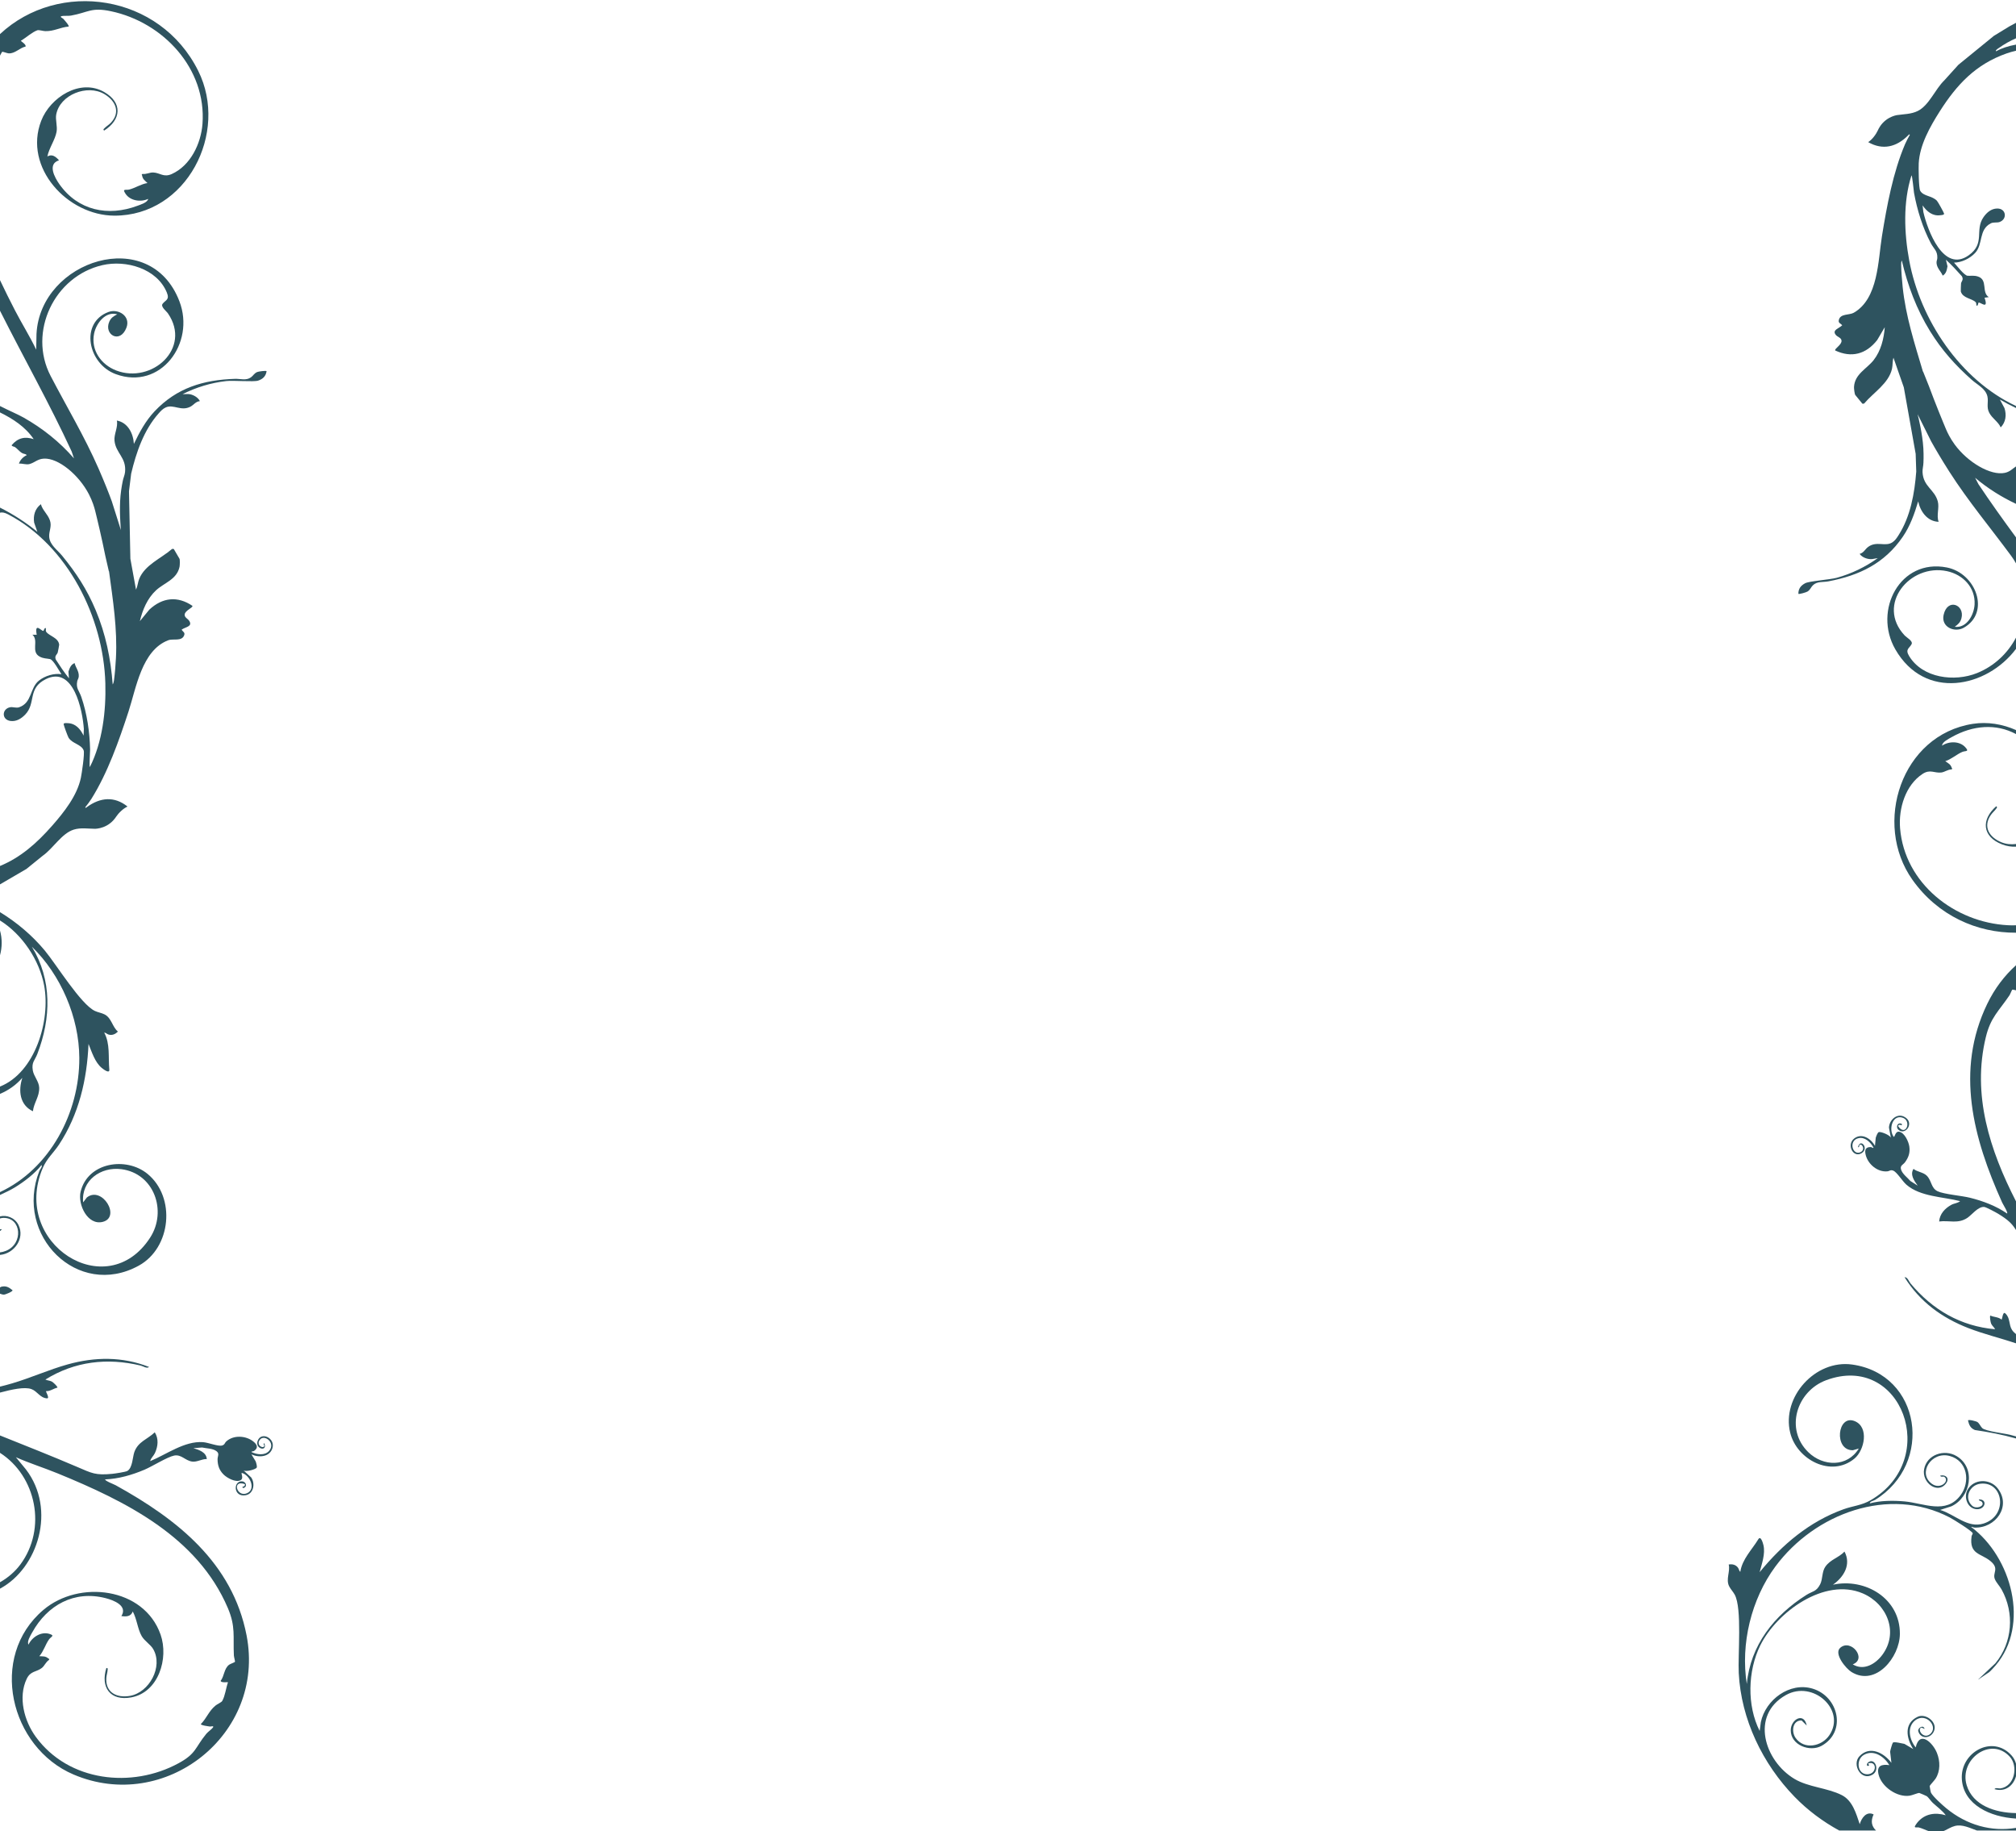
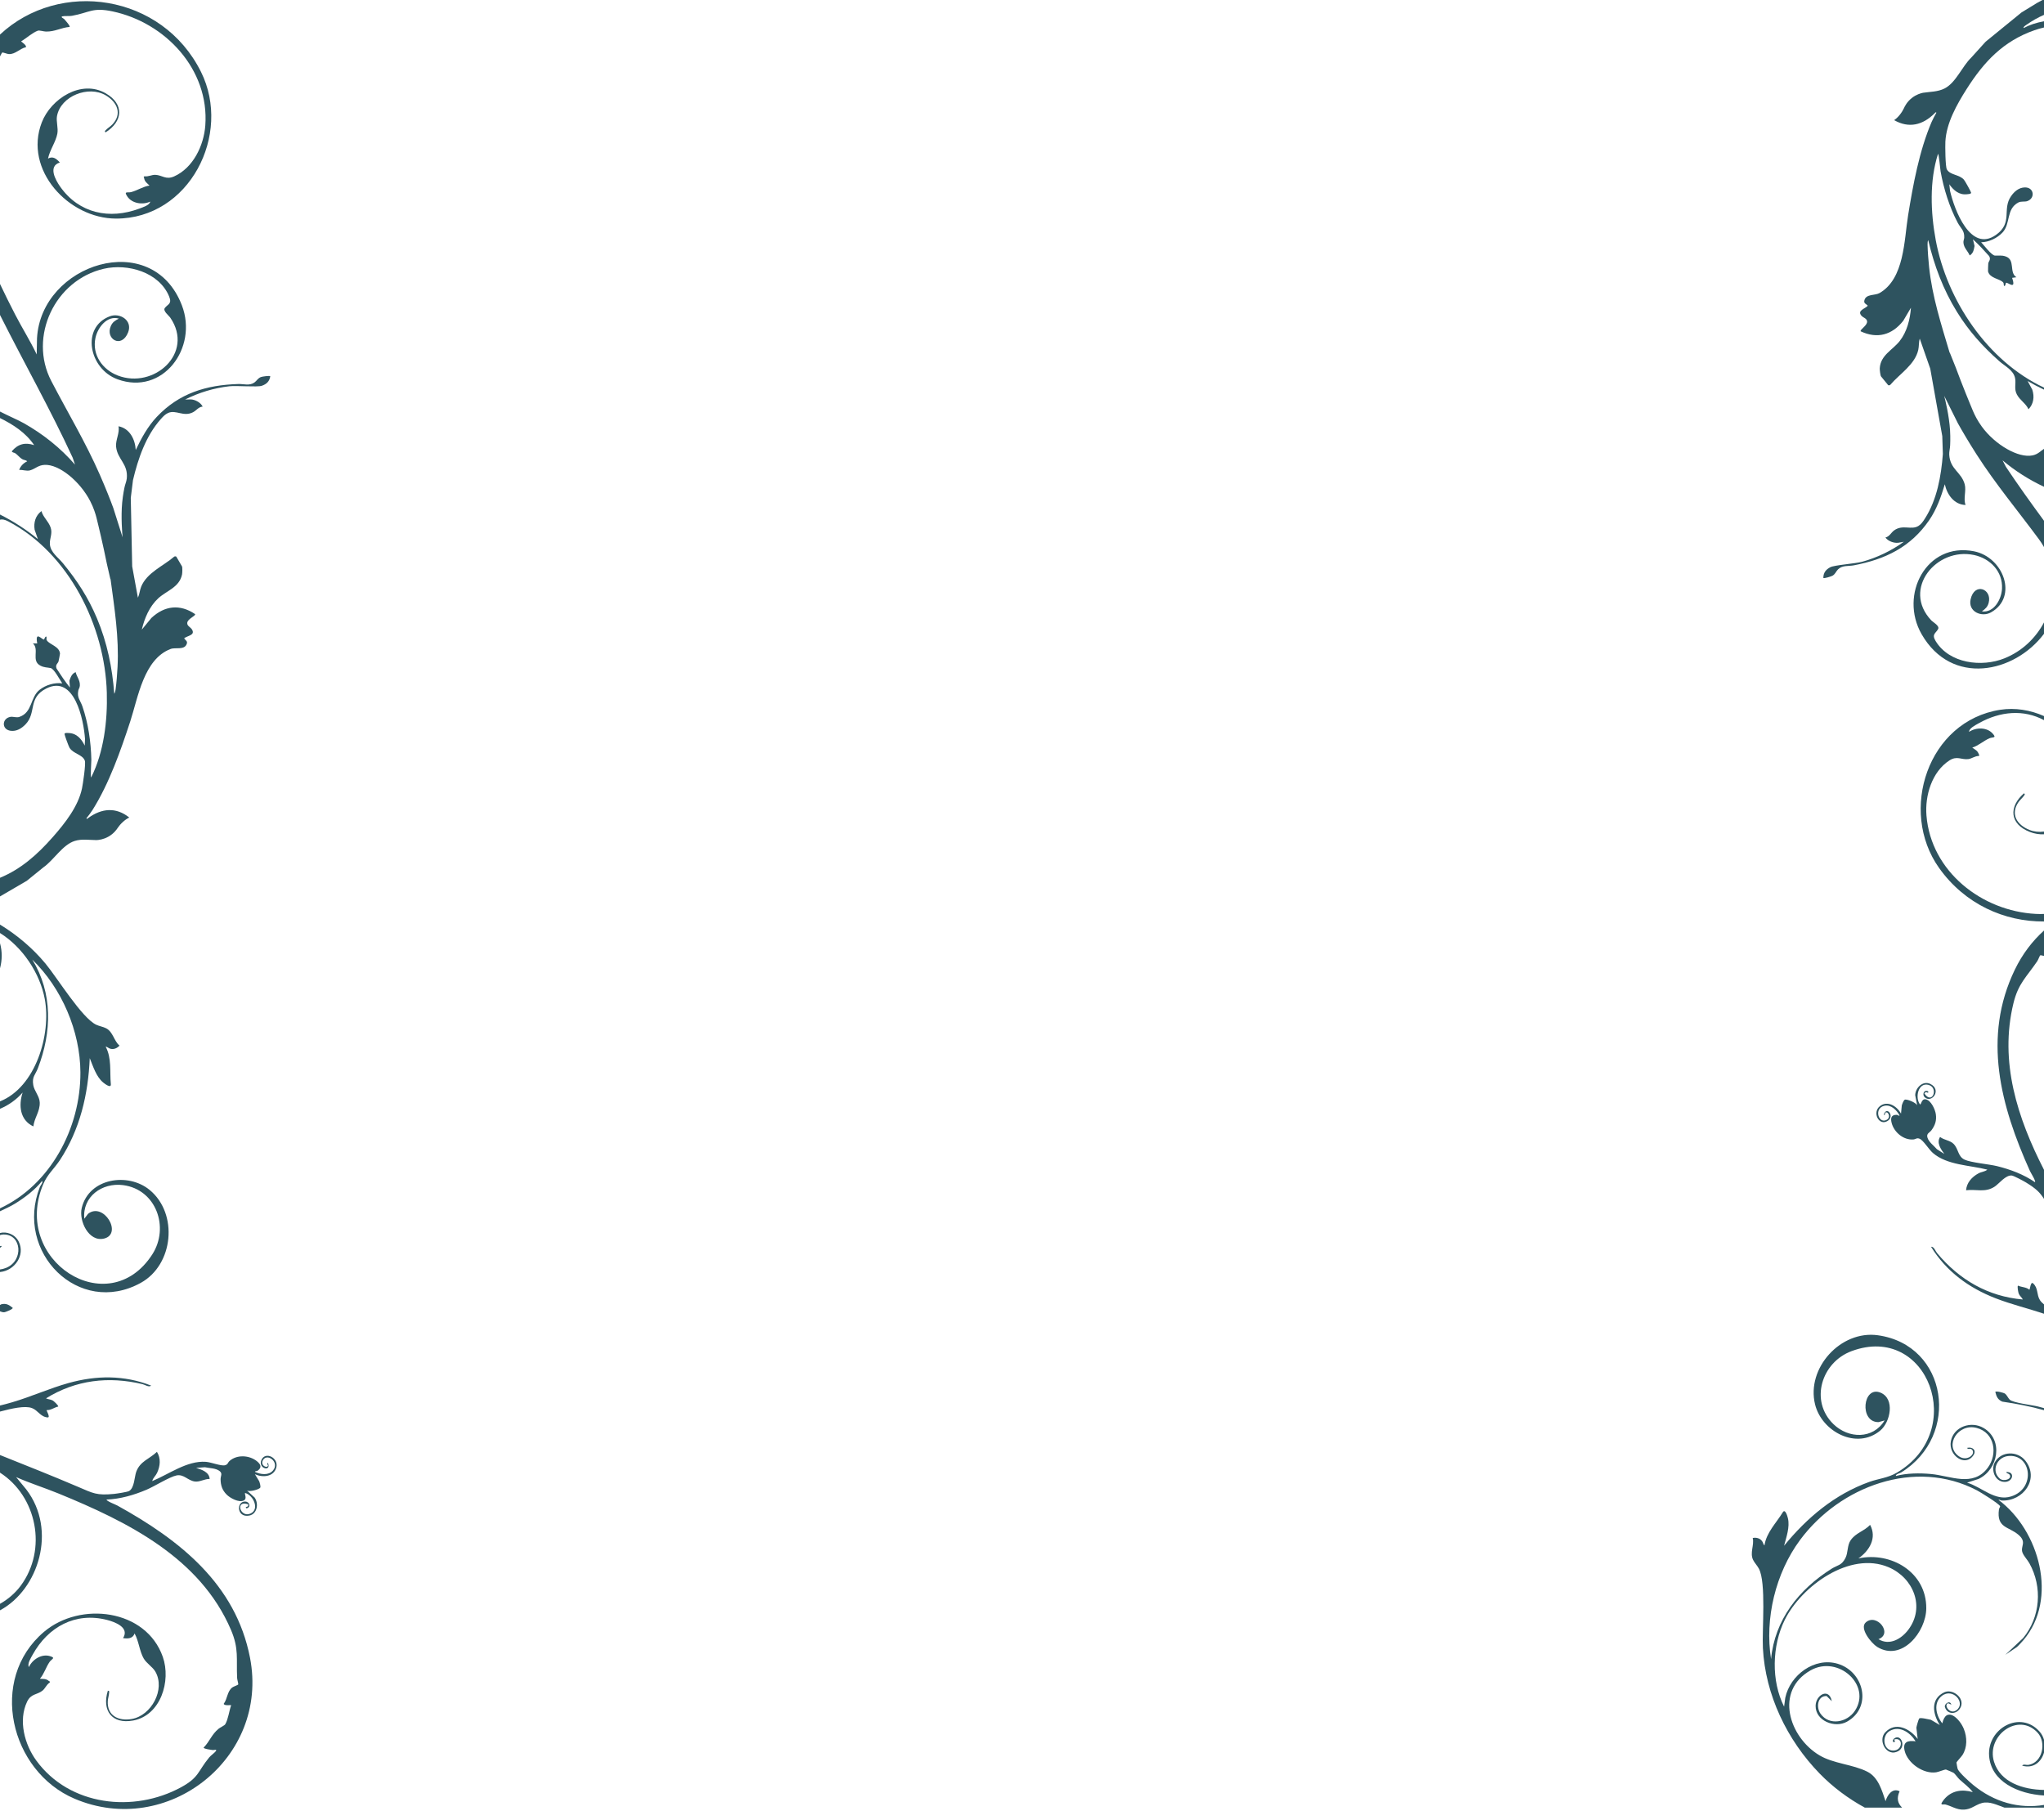
- <svg xmlns="http://www.w3.org/2000/svg" id="side-vines" version="1.1" viewBox="0 0 1366 1240">
+ <svg xmlns="http://www.w3.org/2000/svg" id="side-vines" version="1.1" viewBox="0 0 1366 1210">
  <defs>
    <style>
      .st0 {
        fill: #2e535f;
      }
    </style>
  </defs>
  <path class="st0" d="M174.25,252.02c-2.15.96-2.57,2.41-4.21,3.58-3.34,2.39-7.02.9-10.88,1.03-21.32.7-39.37,6.07-54.42,22-6.02,6.37-10.29,14.25-14.02,22.08-.4-7.1-4.07-14.46-11.55-15.83.96,4.4-2.04,9.24-1.59,13.66.87,8.52,8.16,11.35,7.15,21.26-.2,1.99-1.23,4.16-1.58,6.16,0,0-.99,4.57-1.49,9.85-.93,9.8.05,20.85.27,23.28-2.06-6.51-4.12-13.02-6.19-19.54-1.9-5.2-4.95-12.99-9.03-22.3-9.52-21.73-21.54-41.69-32.44-62.64-15.44-29.68,2.5-67.48,35.12-75,15.94-3.68,37,2.25,43.67,18.59,2.03,4.98-.95,5.03-2.9,7.62-1.47,1.94,2.6,4.97,3.64,6.48,16.24,23.72-11.01,47.9-35.04,38.67-10.34-3.97-17.35-13.9-14.97-25.15,1.46-6.89,7.77-15.22,15.65-12.89-2.5,1.27-4.24,2.35-5.39,4.98-3.81,8.72,7.22,15.3,11.59,4.15,3.09-7.91-5.45-13.23-12.18-10.71-19.53,7.33-13.96,35.16,5.01,42.1,30.35,11.1,54-20.94,43.1-49.35-19.9-51.93-94.2-27.81-96.84,22.04l-.2,10.73c-4.32-9.09-9.76-17.67-14.38-26.63-3.46-6.71-6.88-13.54-10.15-20.48v20.72c16.05,31.94,33.62,62.99,48.58,95.42l1.54,4.6c-9.77-11.23-21.29-20.38-34.21-27.68-3.7-2.09-10.02-4.76-15.91-7.78v4.34c8.82,4.36,17.21,9.76,22.83,18.1-6.02-1.97-10.75-.85-14.96,4.11.43,1.02,1.56.76,2.38,1.34,1.55,1.09,2.84,2.82,4.49,3.86,1.38.87,2.47.46,3.41,1.52-2.43,1.14-4.44,3.15-5.33,5.72,2.38-.16,4.99.94,7.22.31,3.63-1.02,5.37-3.45,9.74-3.67,9.71-.49,23.68,10.93,30.53,24.27,2.37,4.62,3.58,8.69,4.2,11.16.3,1.23.73,2.98,1.23,5.08,1.08,4.54,2.35,9.86,3.74,16.34,1.02,4.73.95,4.7,1.94,9.28.94,4.31,1.77,7.83,2.34,10.21l.11-.06c2.65,19.66,5.72,38.92,4.69,58.81-.24,4.62-.7,10.46-1.31,15.01-.13.94-.37,2.08-.89,2.87-1.31-17.42-4.73-34.18-11.54-50.37-5.87-13.96-13.18-25.18-22.73-36.83-3.31-4.03-8.36-7.31-8.75-12.77-.28-3.83,1.95-7.03.47-11.21-1.53-4.3-4.99-6.77-6.11-10.92-3.99,3.04-5.31,7.65-4.56,12.5l2.18,6.24c-7.67-6.3-16.27-11.87-25.32-16.42v3.43c1.35-.35,3.01-.17,5.58,1.18,40.45,21.21,64.58,69.92,65.8,114.42.52,18.76-1.95,39.79-10.46,56.65-.56-.18.16-10.53.13-11.84-.27-11.85-2.09-24.33-5.95-35.57-1.46-4.26-3.72-5.77-2.78-10.6.22-1.16.97-1.87,1.05-3.38.2-3.53-2.04-5.78-2.82-8.97-2.64,1.09-3.31,3.34-4.17,5.77l.36,4.55c-3.27-4.06-6.12-8.36-8.95-12.73-.98-2.66.89-3.27,1.33-4.8.15-.53,1.01-4.96.98-5.23-.49-4.75-6.7-5.89-8.72-8.66-.79-1.08.15-1.76-.52-2.72-.9.12-1.15,1.84-1.45,1.98-1.1.52-6.19-6.35-4.53,2.66l-2.9-.04c4.53,4.01-1.33,11.58,5,14.88,2.58,1.35,4.58,1.13,6.92,1.64,2.23.48,6.22,8.05,7.72,10.22-5.09-.75-11.05,1.08-15.12,4.25-6.43,4.99-4.64,15.18-13.63,18.18-1.82.61-4.2-.33-5.82-.07-5.82.94-6.18,8.51.1,9.33,3.93.51,7.3-1.61,9.93-4.33,7.51-7.81,1.37-17.76,13.98-24.01,18.76-9.31,24.87,21.06,25.76,33.74l-.18,4.51c-2.23-4.54-5.43-8.27-10.76-8.43-.56-.01-2.8-.3-2.76.68.03.76,2.82,8.4,3.4,9.29,2.67,4.03,8.64,4.36,10.18,8.52.75,2.02-1.3,15.68-1.9,18.53-2.55,12.1-11.37,23.27-19.52,32.52-10.6,12.03-21.46,21.49-35.28,27.21v12.46l17.88-10.43,11.08-8.97c7.1-4.97,12.79-15.1,20.97-17.68,4.76-1.5,9.73-.6,14.59-.57,1.6-.08,4.65-.45,7.92-2.3,3.51-1.98,5.46-4.64,6.33-6.01.75-1.1,1.87-2.47,3.4-3.86,1.26-1.16,2.67-2.16,4.23-2.91-8.87-7.09-18.4-6.24-27.4.29-.43.32-.94,1-1.24.22,1.38-1.75,2.97-3.79,4.15-5.67,11.07-17.66,18.7-39.42,25.17-59.19,5.19-15.86,8.96-41.48,26.95-48.3,3.24-1.23,8.99.94,10.7-3.2.86-2.09-.68-2.39-1.69-3.92,2.18-1.8,7.49-1.99,5.35-5.75-1.03-1.81-3.38-2.39-3.26-4.48.16-2.87,5.71-4.63,5.26-5.95-10.07-6.8-20.25-5.75-29.21,2.57l-6.41,7.81c1.77-7.6,5.09-15.47,10.93-20.88,5.56-5.15,14.11-7.29,15.95-15.92.21-.99.36-4.81-.04-5.49l-3.78-6.48c-.1-.18-1.1-.33-1.4-.02-7.35,6.33-18.34,10.73-22.11,20.16-.94,2.34-1.06,5-2.16,7.29l-3.82-20.93c-.31-15.25-.62-30.51-.94-45.76l1.47-11.86c3.4-14.4,8.59-29.56,18.59-40.81,1.44-1.63,2.89-3.23,4.93-4.12,5.24-2.28,10.24,2.81,16.6-.46,2.3-1.18,3.63-3.56,6.46-3.77-1.33-2.72-4.9-4.64-7.88-4.81l-3.85.08c9.21-4.65,19.33-7.72,29.56-8.86,4.83-.55,18.64.7,21.66-.32,3.23-1.09,5.18-2.99,5.69-6.37-.32-.53-5.48.17-6.38.57ZM134.34,48.06C108.36-4.24,39.76-14.01,0,23.09v14.6c.6-1.1,1.29-2.48,1.48-2.57.46-.23,3.39.98,4.39,1.03,4.36.23,7.35-3.71,11.45-4.61.58-1.5-3.28-3.6-3.16-3.95,3.45-1.99,7.47-5.79,11.18-7.1.96-.34,3.83.56,5.33.6,6,.15,10.04-2.58,15.8-3.09.79-.46-3.2-4.85-3.7-5.38-.2-.2-2.67-1.3-1.02-1.71,1.54-.37,4.41,0,6.31-.34,11.94-2.16,13.63-5.8,27.1-2.96,35.34,7.44,64.84,38.82,62.04,76.3-.99,13.3-8.1,28.32-20.87,34-5.49,2.44-7.86-.86-12.51-1.07-2.39-.11-4.67,1.34-7.21.98-1,.4-.42.47-.34,1.01.41,2.67,1.94,3.45,3.65,5.17-4.29.63-8.19,3.32-12.3,4.38-2.36.61-5.02-.86-2.59,2.84,3.17,4.85,10.37,5.85,15.36,3.51-.37,2.41-5.04,3.83-7.26,4.67-19.88,7.44-40.23,3.27-52.84-14.55-3.3-4.66-8.29-13.79-.3-16.25-2.18-2.46-4.64-4.48-7.89-2.63,1.1-5.57,5.23-11.21,6.22-16.64.7-3.81-.88-8.24-.23-11.76,2.51-13.51,21.11-20.61,32.55-13.87,7.79,4.59,11.19,12.47,4.37,19.56-1.28,1.34-3.06,2.36-4.27,3.65-.63.67-.97.68-.22,1.57,11.64-7.34,12.67-18.88.11-26.13-16.29-9.42-36.59,3.59-42.72,19.49-12.23,31.67,17.88,64.14,49.57,64.24,49.07.14,77.65-56.18,56.86-98.02Z" />
  <path class="st0" d="M12.56,829.87c-2.47-5.1-8.27-7.06-12.56-5.86-3.03.85-5.3,3.28-5.12,7.31.15,3.48,2.89,4.16,5.12,2.6.42-.29.83-.67,1.19-1.13-.48-.28-.86-.19-1.19.03-.56.35-1.01,1.03-1.65,1.03-4.02-.04-3.32-6.72,1.65-8.44.69-.25,1.48-.4,2.34-.41,12.2-.22,13.65,17.49,1.73,22.31-1.38.56-2.74.9-4.07,1.06v1.7c.09,0,.19-.01.28-.02,9.48-1.01,16.67-11.14,12.28-20.18ZM99.99,795.21c-14.53-11.93-40.57-7.85-45.36,12.04-2.09,8.67,4.74,23.01,14.95,20.46,12.57-3.15-.36-24.62-10.72-16.55l-2.52,3.31c-1.39-14.85,11.98-24.26,25.86-22.47,22.22,2.85,31.16,28.32,19.57,46.31-29.45,45.69-94.35,3.96-72.86-46.96,2.77-6.57,7.33-10.32,11.11-16.05,13.46-20.42,18.93-43.99,19.96-68.14,2.2,5.38,4.3,12.42,8.98,16.27,1.2.99,5.4,4.16,5.11,1.07-.81-8.34.69-17.32-3.46-25.02,1.07.01,1.75.96,2.95,1.33,2.41.73,4.68-.26,6.31-2.05-3.75-3.08-4.28-9.18-8.98-11.58-2-1.02-4.5-1.39-6.55-2.34-9.59-4.45-26.18-31.56-33.98-40.93-8.57-10.3-18.92-19.03-30.36-26.02v5.64c15.16,9.45,26.73,26.91,29.93,44.14,4.35,23.44-5.96,58.82-29.93,68.37v4.96c5.68-2.35,10.92-6.05,15.13-10.87-2.83,8.59-1.81,18.43,7.17,22.64.66-5.83,4.46-9.89,4.26-15.98-.14-4.18-3.67-7.71-4.33-11.65-.95-5.65,1.36-6.73,3.11-11.28,9.31-24.18,9.99-50.13-3.77-72.58,19.69,19.13,32.04,47.83,32.17,75.36.17,37.45-20.17,75.23-53.74,90.89v1.95c3.47-1.65,6.98-3.23,10.06-5.12,6.41-3.94,13.42-9.24,18.03-15.13.9.94-.99,2.9-1.42,3.98-17.25,43.66,26.02,86.9,67.38,64.13,22.01-12.12,25.2-46.3,5.94-62.13ZM0,630.36v16.76c1.49-5.45,1.54-11.35,0-16.76ZM174.65,975.85c-2.27,5.71,6.91,7.91,4.43,1.81-1.07.27.17,1.51.03,1.86-.82,2.09-5.73-.54-3.09-4.15,3.05-4.17,11.01,2.08,6.33,7.44-2.92,3.36-8.4,2.56-11.97.8.23-.73,1.06-.23,1.79-.75,3.09-2.2,2.01-4.33-.48-6.35-5.05-4.08-13.42-4.55-18.33-.12-1.21,1.1-.98,2.28-2.96,2.81-2.64.71-9.16-2.01-12.87-2.28-12.5-.89-24.7,8.32-35.79,12.87.48-2.12,2.33-3.52,3.24-5.48,2.1-4.54,2.64-9.72-.11-14.06-4.96,4.79-11.28,6.22-13.85,13.41-1.19,3.32-1.16,10.67-4.73,12.77-1.17.69-8.45,1.78-10.24,1.95-11.41,1.1-13.76-.39-23.87-4.73-17.29-7.4-34.76-14.28-52.18-21.27v11.78c24.61,15.76,31.87,51.25,13.8,75.63-3.51,4.74-8.33,8.96-13.8,12.03v4.35c25.73-13.82,38.36-53.61,17.58-80.76l-6.81-8.29c9.18,4.1,18.89,7.11,28.22,10.93,46.19,18.9,94.73,42.92,115.37,91.19,5.41,12.66,3.49,19.26,4.11,32.17.04.97.89,3.96.76,4.25-.2.47-3.22,1.45-4.01,2.06-3.47,2.66-3.18,7.6-5.72,10.94.54,1.52,4.83.61,4.97.96-1.34,3.75-1.93,9.24-3.91,12.65-.51.89-3.27,2.06-4.43,3.01-4.67,3.77-5.97,8.48-10.02,12.6-.31.86,5.58,1.61,6.3,1.69.29.03,2.88-.74,1.88.64-.92,1.28-3.35,2.86-4.57,4.36-7.69,9.38-6.61,13.25-18.7,19.84-31.71,17.27-74.52,12.53-96.72-17.8-7.87-10.76-12.21-26.81-6.18-39.41,2.6-5.42,6.54-4.45,10.22-7.31,1.88-1.46,2.68-4.05,4.84-5.42.5-.95.02-.63-.4-.99-2.04-1.77-3.71-1.37-6.13-1.57,2.86-3.26,4.08-7.84,6.52-11.31,1.4-2,4.38-2.6.13-3.85-5.56-1.63-11.69,2.29-13.97,7.31-1.28-2.08,1.35-6.19,2.5-8.27,10.29-18.57,28.49-28.6,49.64-23.22,5.54,1.41,15.25,5.12,10.77,12.17,3.26.46,6.45.4,7.71-3.12,2.78,4.96,3.3,11.93,6.07,16.7,1.95,3.35,6.02,5.7,7.8,8.8,6.86,11.91-2.68,29.38-15.76,31.67-8.91,1.56-16.61-2.22-16.02-12.05.11-1.84.8-3.78.88-5.54.05-.92.3-1.14-.84-1.34-4.1,13.14,2.6,22.58,16.87,19.96,18.5-3.41,25.5-26.48,19.85-42.56-11.24-32.03-55.23-37.2-79.4-16.71-37.43,31.74-22.63,93.13,20.35,111.48,61.97,26.46,130.37-26.99,117.33-94.19-9.56-49.24-47.04-78.7-88.66-101.71-1.31-.72-7.14-2.86-7.22-3.98,9.22-.37,18.2-2.98,26.66-6.55,5.14-2.17,15.57-8.69,20.11-9.58,4.92-.97,7.4,3.33,12.15,4.05,3.34.5,6.71-1.86,9.99-1.69-.26-4.61-5.3-6.26-9.06-7.4l5.87-.44c3.04.68,7.25.55,9.79,2.51,2.22,1.71.68,3.35.71,5.54.06,4.11,1.09,7.25,4.04,10.22,2.35,2.37,8.23,5.57,11.46,3.94,2.51-1.28.18-4.66.93-4.99,5.48,1.45,9.86,10.99,3.49,13.76-6.87,3-10.45-9.42-1.39-6.14.23,1.81-1.71,1.66-1.69,1.79.12.78.33.98,1.1.66,2.47-1.02,1.18-4.21-1.28-4.36-6.29-.41-6.01,11.04,2.52,9.37,5.32-1.05,6.44-7.99,3.56-12.05l-5.18-4.75c1.53,1.22,8.36-.65,8.96-1.9.39-.81-.37-3.31-.72-4.24l-2.86-4.7c5.07,2.35,12.46,1.86,14.25-4.3,1.93-6.64-7.47-11.32-9.96-5.05ZM45.84,924.26c-12.79,3.56-25.02,9.15-37.75,12.88-2.66.78-5.36,1.52-8.09,2.16v4.04c7.95-2.11,16.68-4.06,21.32-2.35,4.06,1.5,5.71,5.9,10.48,6.26,2.17.16-.96-4.64-.6-4.9,2.8.19,5.05-1.8,7.7-2.35.28-.72-2.9-3.65-3.72-4.09-1.55-.83-2.95-.66-4.42-1.4,19.85-12.33,41.86-14.89,64.51-9.48,1.76.43,4.2,2.28,5.75.96-18.16-7.14-36.71-6.88-55.18-1.73ZM.87,871.64c-.29.16-.58.31-.87.47v4.24c.84.32,1.69.62,2.66.63.94.01,6.1-2.08,5.83-2.96-2.4-1.99-4.38-3.18-7.62-2.38Z" />
-   <path class="st0" d="M1318.63,1224.82c-2.57-2.13-8.83-7.75-10.24-10.43-.2-.38-.92-4.26-.89-4.52.04-.41,3.27-3.87,3.99-4.98,3.32-5.16,3.18-11.9.93-17.47-2.8-6.96-11.73-15.48-14.38-3.72-4.13-5.03-6.24-13.64-.39-18.29,7.37-5.86,16.47,4.71,9.8,9.53-4.4,3.18-8.71-3.67-5.52-4.7l2.15.96c-.9-3.31-4.84-.47-4.31,1.49,1.51,5.55,8.44,5.27,10.67-.07,2.52-6.04-5.59-12.22-11.04-9.68-9.49,4.43-7.78,14.5-3.03,21.88l-5.97-3.51c-1.37-.17-7-1.74-7.82-.82-.42.47-1.8,5.28-1.87,6.12l.87,7.55c-5.08-6.83-14.72-11.92-21.7-4.42-5.16,5.54,1.1,16.88,8.8,12.48,5.35-3.06,1.72-11.74-2.73-8.45-1.44,1.07-1.24,3.32.52,2.13l-.63-1.39c6.1-1.9,6.01,7.13-.37,7.39-7.02.28-8.22-9.95-2.49-13.17,6.67-3.76,13.72,1.23,17.21,6.97-5.16-.69-8.76.28-7.33,6.31,1.97,8.31,12.55,15.72,21.12,14.39,1.7-.26,5.42-1.86,6.48-1.84.27.01,4.76,1.98,4.99,2.14,1.29.86,2.82,3.33,4.15,4.55,2.92,2.69,6.6,5.34,8.8,8.41-7.15-2.09-14.19-1.12-19.2,4.89-.34.41-1.57,2.14-1.68,2.48-.46,1.41,1.52.61,2.69.92,1.97.53,3.73,1.35,5.53,2.05,2.09.82,4.22,1.48,6.77,1.35,2.1-.1,3.74-.66,5.24-1.35,2.24-1.02,4.16-2.36,6.79-3.06,5.05-1.34,10.16,1.38,15,3.06h26.46v-1.78c-16.54,2.76-33.33-1.8-47.37-13.4ZM1355.47,1211.48c-1.23.18-3.3-.78-4.06.5,7.6,2.16,12.91-2.61,14.59-8.78.74-2.71.78-5.69,0-8.47-.54-1.99-1.51-3.88-2.94-5.5-12.89-14.61-35.15-2.1-33.74,16.27,1.31,17.14,19.27,25.37,36.68,26.41v-3.71c-14.2-.22-29.19-5.16-33.4-18.82-5.4-17.55,16.41-33.51,29.23-19.32,5.84,6.46,3.28,19.98-6.36,21.42ZM1339.91,963.34c-.74-.57-6.13-1.99-6.44-1.11.73,3.03,1.6,5.17,4.67,6.47,9.41,1.38,18.74,3.14,27.86,5.73v-1.4c-1.33-.39-2.66-.74-4-1.08-3.84-.97-16.76-2.44-18.91-4.58-1.25-1.24-1.73-2.91-3.18-4.03ZM1366,903.72c-1.14-.91-2.06-1.85-2.69-2.81-2.36-3.64-1.04-8.14-4.65-11.29-1.64-1.43-2,4.29-2.45,4.28-2.13-1.83-5.12-1.58-7.57-2.73-.66.42.14,4.66.53,5.51.74,1.59,1.96,2.3,2.69,3.76-23.28-2.01-42.43-13.14-57.33-31.04-1.16-1.4-2-4.34-4.03-4.21,10.26,16.59,25.28,27.49,43.15,34.44,10.53,4.09,21.62,6.76,32.35,10.33v-6.24ZM1261.4,781.16c5.24-3.21-.8-10.47-2.47-4.1,1.02.42.77-1.31,1.1-1.51,1.91-1.18,4.26,3.86-.01,5.17-4.95,1.52-7.57-8.26-.62-9.75,4.36-.93,8.26,2.99,10.07,6.53-.62.45-.99-.45-1.88-.47-3.8-.08-4.21,2.27-3.42,5.37,1.59,6.3,8.02,11.69,14.6,11.08,1.63-.16,2.15-1.24,4.06-.48,2.54,1.01,6.12,7.1,8.94,9.54,9.47,8.19,24.76,8.12,36.37,11.12-1.66,1.42-3.98,1.43-5.88,2.46-4.4,2.37-7.93,6.2-8.34,11.32,6.84-.87,12.76,1.77,19.13-2.45,2.94-1.94,7.32-7.84,11.44-7.39,1.35.15,7.83,3.64,9.37,4.57,6.82,4.15,9.36,6.67,12.14,11.04v-19.42c-17.76-34.66-29.93-72.17-20.43-111.28,3.24-13.37,8.73-17.51,15.97-28.22.54-.81,1.66-3.71,1.93-3.86.27-.15,1.42.14,2.53.41v-16.98c-7.77,7.01-14.44,15.72-19.48,26.14-21.84,45.15-9.47,91.19,10.08,134.55.61,1.36,4,6.57,3.4,7.51-7.61-5.22-16.36-8.51-25.28-10.72-5.41-1.35-17.67-2.37-21.84-4.38-4.52-2.17-3.93-7.1-7.31-10.52-2.37-2.4-6.48-2.53-9.01-4.63-2.55,3.85.5,8.19,2.83,11.36l-4.96-3.17c-2.03-2.37-5.49-4.78-6.35-7.87-.74-2.7,1.47-3.09,2.76-4.87,2.41-3.32,3.47-6.45,2.88-10.6-.46-3.3-3.25-9.39-6.82-10.01-2.77-.48-2.93,3.62-3.73,3.44-3.51-4.45-1.31-14.71,5.45-13.12,7.29,1.72,2.72,13.8-2.57,5.76.91-1.59,2.37-.32,2.42-.43.38-.7.34-.98-.48-1.19-2.58-.66-3.46,2.67-1.59,4.27,4.8,4.09,11.43-5.25,3.6-9.01-4.88-2.35-9.94,2.53-10.07,7.5l1.31,6.92c-.5-1.9-7.09-4.49-8.31-3.85-.8.41-1.7,2.87-1.97,3.82l-.52,5.48c-2.66-4.92-8.86-8.95-13.99-5.09-5.53,4.16-.8,13.54,4.95,10.01ZM1269.51,1229.09c-4.81-2.41-8.18,2.39-9.39,6.63-2.47-7.23-4.82-15.98-12.18-19.71-9.77-4.96-22.61-5.31-32.07-10.98-20.31-12.17-30.1-43.1-5.82-56.77,18.45-10.39,40.9,10.02,29.56,27.07-5.2,7.83-17.21,10.16-22.98,1.91-2.98-4.25-2.04-11.99,4.1-11.79l3.47,3.44c-1.8-9.24-10.73-4.3-10.83,3.1-.13,10.09,12.88,15.11,20.94,10.61,17.07-9.54,11.51-33.38-6.12-38.7-15.48-4.67-31.89,7.49-35.08,22.68l-.8,5.97c-8.72-17.25-8.1-40.71.4-57.92,11.2-22.67,43.63-46.22,69.38-35.29,16.66,7.08,24.61,26.6,13.28,41.74-4.65,6.21-12.62,10.9-19.99,6.36,9.9-3.7-1.2-17.63-8.48-11.21-4.52,3.99,3.87,14.09,7.64,16.4,16.43,10.05,32.66-10,32.78-25.78.2-24.11-23.5-38.07-45.35-33.37,7.41-5.19,12.49-13.68,7.82-22.43-4.02,4.27-9.5,5.25-12.98,10.25-2.4,3.43-1.69,8.37-3.51,11.92-2.62,5.1-5.12,4.57-9.25,7.16-21.94,13.8-38.03,34.17-40.45,60.38-4.32-27.1,2.99-57.48,19.37-79.6,26.63-35.95,76.97-54.75,118.17-33.2,2.51,1.32,14.71,8.86,15.54,10.65.15.33-.68,1.35-.78,2.09-1.72,12.48,6.39,11.38,12.94,16.91,6.09,5.15,1.05,7.79,2.84,12.12.97,2.37,3.28,4.7,4.57,7.02,8.83,15.89,7.36,35.92-4.21,49.97l-11.89,11.19,7.67-5.17c.68-.45,3.6-3.67,4.35-4.55,23.54-27.58,10.74-73.5-16.6-93.86.72-.28,1.19.42,2.24.46,14.46.6,25.35-14.57,15.68-26.7-5.27-6.6-16.1-6.44-20.32,1.1-2.81,5.01-.02,12.96,6.36,13.16,5.76.17,7.35-6.87,1.29-6.62.07,1.14,1.46.76,2.2,1.83,1.95,2.81-4,4.89-6.65,2.52-5.77-5.15-1.95-14.11,5.46-15,15.6-1.87,19.08,21.53,2.29,26.94-10.92,3.52-19.7-6.3-29.54-9.18l7.68-2.47c13.12-6.16,16.86-26.05,3.42-34.03-8.19-4.88-20.02-1.07-21.92,8.8-1.82,9.49,9.56,17.48,15.04,9.43,2.33-3.42-.65-5.87-4.18-4.96.57,1.34,2.08.23,2.9.86,3.66,2.77-2.79,8.8-8.49,4.69-9.9-7.13-.45-22.18,11.98-18.89,12.11,3.19,14.24,17.49,7.38,26.66-9.85,13.18-24.92,5.31-37.9,4.13-7.49-.68-16.28-.63-23.5,1.32-.16-1.29,2.53-1.73,3.52-2.33,39.96-24.64,31.21-85.18-15.55-91.71-24.88-3.48-47.91,21.98-41.96,46.19,4.48,18.26,27.79,30.59,43.53,17.53,6.87-5.7,9.99-21.26.28-25.34-11.95-5.01-14.45,19.93-1.33,19.67l4-1.14c-7.77,12.73-24.12,12.25-34.17,2.51-16.08-15.6-7.98-41.35,12.08-48.81,50.94-18.95,77.92,53.34,30.21,81.25-6.15,3.59-12.05,3.87-18.51,6.2-23,8.28-41.5,23.89-56.8,42.61,1.47-5.63,4-12.52,2.56-18.41-.37-1.52-1.83-6.57-3.44-3.92-4.36,7.17-10.93,13.45-12.22,22.11-.85-.65-.83-1.82-1.57-2.83-1.49-2.04-3.9-2.6-6.28-2.14,1.15,4.71-2.07,9.91.25,14.65.99,2.01,2.78,3.81,3.84,5.8,5.02,9.3,2.07,40.95,2.71,53.12,1.62,31.26,16.12,61.44,37.87,83.81,8.87,9.12,19.11,16.73,30.19,22.8h24.95c-2.94-2.89-3.78-6.21-1.64-10.91Z" />
-   <path class="st0" d="M1354.25,32.59c3.79-2.69,7.72-4.91,11.75-6.65v-10.49c-1.53.8-3.05,1.62-4.57,2.47l-10.42,6.37-24.03,19.59-9.56,10.57c-6.24,6.01-10.29,16.9-17.97,20.72-4.47,2.23-9.52,2.11-14.32,2.83-1.57.33-4.53,1.17-7.47,3.5-3.16,2.5-4.67,5.44-5.32,6.92-.57,1.21-1.46,2.73-2.76,4.35-1.07,1.34-2.3,2.54-3.73,3.52,9.87,5.64,19.15,3.32,27.02-4.54.38-.37.78-1.12,1.2-.41-1.1,1.95-2.35,4.21-3.22,6.25-8.19,19.17-12.36,41.85-15.68,62.38-2.66,16.47-2.42,42.37-19.13,51.9-3.01,1.71-9.03.46-10.07,4.83-.53,2.19,1.05,2.24,2.28,3.61-1.88,2.1-7.09,3.12-4.4,6.5,1.3,1.63,3.71,1.84,3.92,3.93.29,2.85-4.92,5.45-4.27,6.68,11.01,5.16,20.9,2.55,28.45-7.06l5.13-8.72c-.58,7.79-2.63,16.07-7.56,22.33-4.7,5.95-12.81,9.39-13.28,18.19-.06,1.02.38,4.81.88,5.43l4.74,5.81c.14.16,1.14.16,1.39-.2,6.28-7.39,16.45-13.44,18.72-23.34.56-2.46.27-5.11,1-7.54l7.02,20.08c2.68,15.02,5.35,30.04,8.03,45.06l.39,11.95c-1.13,14.75-3.9,30.53-12.03,43.2-1.17,1.83-2.35,3.64-4.23,4.83-4.82,3.07-10.55-1.18-16.33,3.03-2.08,1.52-3.03,4.09-5.79,4.73,1.73,2.48,5.56,3.82,8.52,3.53l3.8-.67c-8.38,6.02-17.9,10.62-27.83,13.34-4.69,1.28-18.52,2.2-21.34,3.67-3.02,1.58-4.66,3.76-4.64,7.18.4.47,5.39-1.02,6.21-1.55,1.98-1.29,2.17-2.79,3.61-4.2,2.92-2.87,6.79-1.97,10.58-2.7,20.96-4,37.95-12.11,50.35-30.19,4.96-7.22,7.95-15.67,10.43-23.98,1.49,6.95,6.26,13.65,13.87,13.84-1.64-4.19.57-9.44-.56-13.74-2.18-8.28-9.82-9.94-10.36-19.89-.11-1.99.57-4.3.61-6.33,0,0,.26-4.67-.06-9.96-.6-9.83-3.29-20.59-3.89-22.96,3.05,6.11,6.1,12.23,9.15,18.34,2.69,4.84,6.91,12.07,12.38,20.63,12.79,19.99,27.76,37.85,41.78,56.85,1.24,1.68,2.36,3.42,3.36,5.2v-17.58c-8.71-11.86-17.29-23.82-25.46-36.07l-2.24-4.31c8.5,7.15,17.77,12.99,27.7,17.66v-25.34c-2.48,1.55-3.99,3.59-7.63,4.36-9.52,1.99-25.09-7.12-33.93-19.24-3.05-4.19-4.88-8.02-5.88-10.37-.49-1.17-1.18-2.83-2-4.82-1.77-4.32-3.85-9.39-6.23-15.56-1.74-4.52-1.67-4.51-3.37-8.88-1.59-4.1-2.96-7.46-3.89-9.72l-.1.08c-5.66-19.01-11.68-37.56-13.76-57.37-.48-4.6-.94-10.44-1.03-15.04-.03-.94.04-2.11.43-2.97,4,17.01,9.98,33.04,19.22,47.98,7.97,12.87,16.92,22.82,28.17,32.85,3.89,3.47,9.39,5.93,10.63,11.25.86,3.75-.84,7.25,1.27,11.15,2.18,4.01,5.99,5.91,7.74,9.85,3.47-3.63,4.05-8.39,2.55-13.07l-3.12-5.82c3.52,2.07,7.17,3.99,10.93,5.75v-1.35c-37.84-17.75-64.91-58.44-72.36-98.61-3.42-18.46-4.25-39.62,1.54-57.59.59.08,1.48,10.42,1.71,11.72,2.11,11.66,5.85,23.7,11.4,34.21,2.11,3.98,4.58,5.12,4.4,10.04-.04,1.18-.67,2-.52,3.5.35,3.52,2.91,5.39,4.18,8.42,2.44-1.48,2.75-3.81,3.23-6.34l-1.07-4.45c3.86,3.51,7.35,7.31,10.82,11.2,1.38,2.47-.37,3.36-.57,4.94-.07.55-.22,5.06-.16,5.32,1.22,4.62,7.54,4.78,9.96,7.2.95.95.13,1.77.94,2.61.87-.26.85-2,1.12-2.18,1.01-.69,7.11,5.31,4.06-3.33l2.88-.42c-5.1-3.26-.48-11.64-7.25-13.92-2.76-.93-4.7-.4-7.09-.54-2.28-.13-7.4-7-9.22-8.91,5.15-.05,10.75-2.77,14.29-6.53,5.57-5.93,2.22-15.72,10.63-20.08,1.71-.89,4.2-.33,5.77-.84,5.6-1.83,4.78-9.37-1.55-9.2-3.96.11-6.97,2.72-9.13,5.82-6.22,8.88,1.4,17.75-10.09,25.89-17.09,12.11-27.84-16.94-30.69-29.33l-.52-4.49c2.91,4.15,6.65,7.33,11.94,6.66.55-.07,2.81-.13,2.62-1.09-.15-.76-4.09-7.87-4.81-8.66-3.25-3.57-9.2-2.96-11.37-6.84-1.05-1.87-1.15-15.68-1-18.59.65-12.36,7.62-24.76,14.23-35.16,11.59-18.21,24.36-31.89,45.25-39.25,1.99-.7,4.15-1.32,6.43-1.84v-4.15c-5.09.91-9.78,2.45-13.57,4.51-.55-.67,1.35-1.81,1.82-2.14ZM1339.59,455.95c-15.18,6.11-36.91,3.52-46.03-11.58-2.78-4.61.15-5.12,1.68-7.99,1.15-2.14-3.34-4.5-4.6-5.83-19.72-20.91,3.44-49.02,28.61-43.64,10.83,2.32,19.3,11.04,18.69,22.53-.37,7.03-5.31,16.23-13.46,15.15,2.27-1.64,3.83-2.98,4.55-5.76,2.42-9.2-9.5-13.99-12.08-2.29-1.83,8.29,7.43,12.22,13.68,8.68,18.17-10.26,8.34-36.9-11.48-40.81-31.71-6.25-50.09,29.07-34.92,55.45,20.04,34.85,62,26.03,81.77-.3v-7.62c-5.56,10.5-14.6,19.25-26.41,24.01ZM1336.8,490.33c-48.5,7.48-67.99,67.55-40.96,105.66,17.28,24.36,43.84,36,70.16,35.83v-5.04c-1.57.09-3.35.09-5.42-.02-36.06-1.86-70.08-28.29-73.13-65.74-1.09-13.29,3.61-29.24,15.34-36.83,5.05-3.26,7.9-.37,12.53-.88,2.37-.27,4.4-2.06,6.97-2.09.92-.55.34-.53.17-1.06-.81-2.57-2.44-3.1-4.4-4.54,4.14-1.28,7.57-4.55,11.47-6.23,2.23-.97,5.09.07,2.12-3.21-3.89-4.3-11.16-4.17-15.73-1.08,0-2.44,4.39-4.57,6.45-5.74,14.4-8.13,30.17-9.35,43.63-2.09v-2.72c-9.13-4.06-19.34-5.74-29.2-4.22ZM1356.34,570.65c-8.41-3.33-12.99-10.58-7.35-18.65,1.05-1.51,2.66-2.81,3.65-4.26.52-.77.85-.82-.02-1.59-10.37,9.06-9.59,20.61,3.94,25.84,3.16,1.22,6.33,1.7,9.44,1.56v-1.82c-3.3.43-6.63.12-9.66-1.08Z" />
+   <path class="st0" d="M1318.63,1192.82c-2.57-2.13-8.83-7.75-10.24-10.43-.2-.38-.92-4.26-.89-4.52.04-.41,3.27-3.87,3.99-4.98,3.32-5.16,3.18-11.9.93-17.47-2.8-6.96-11.73-15.48-14.38-3.72-4.13-5.03-6.24-13.64-.39-18.29,7.37-5.86,16.47,4.71,9.8,9.53-4.4,3.18-8.71-3.67-5.52-4.7l2.15.96c-.9-3.31-4.84-.47-4.31,1.49,1.51,5.55,8.44,5.27,10.67-.07,2.52-6.04-5.59-12.22-11.04-9.68-9.49,4.43-7.78,14.5-3.03,21.88l-5.97-3.51c-1.37-.17-7-1.74-7.82-.82-.42.47-1.8,5.28-1.87,6.12l.87,7.55c-5.08-6.83-14.72-11.92-21.7-4.42-5.16,5.54,1.1,16.88,8.8,12.48,5.35-3.06,1.72-11.74-2.73-8.45-1.44,1.07-1.24,3.32.52,2.13l-.63-1.39c6.1-1.9,6.01,7.13-.37,7.39-7.02.28-8.22-9.95-2.49-13.17,6.67-3.76,13.72,1.23,17.21,6.97-5.16-.69-8.76.28-7.33,6.31,1.97,8.31,12.55,15.72,21.12,14.39,1.7-.26,5.42-1.86,6.48-1.84.27.01,4.76,1.98,4.99,2.14,1.29.86,2.82,3.33,4.15,4.55,2.92,2.69,6.6,5.34,8.8,8.41-7.15-2.09-14.19-1.12-19.2,4.89-.34.41-1.57,2.14-1.68,2.48-.46,1.41,1.52.61,2.69.92,1.97.53,3.73,1.35,5.53,2.05,2.09.82,4.22,1.48,6.77,1.35,2.1-.1,3.74-.66,5.24-1.35,2.24-1.02,4.16-2.36,6.79-3.06,5.05-1.34,10.16,1.38,15,3.06h26.46v-1.78c-16.54,2.76-33.33-1.8-47.37-13.4ZM1355.47,1179.48c-1.23.18-3.3-.78-4.06.5,7.6,2.16,12.91-2.61,14.59-8.78.74-2.71.78-5.69,0-8.47-.54-1.99-1.51-3.88-2.94-5.5-12.89-14.61-35.15-2.1-33.74,16.27,1.31,17.14,19.27,25.37,36.68,26.41v-3.71c-14.2-.22-29.19-5.16-33.4-18.82-5.4-17.55,16.41-33.51,29.23-19.32,5.84,6.46,3.28,19.98-6.36,21.42ZM1339.91,931.34c-.74-.57-6.13-1.99-6.44-1.11.73,3.03,1.6,5.17,4.67,6.47,9.41,1.38,18.74,3.14,27.86,5.73v-1.4c-1.33-.39-2.66-.74-4-1.08-3.84-.97-16.76-2.44-18.91-4.58-1.25-1.24-1.73-2.91-3.18-4.03ZM1366,871.72c-1.14-.91-2.06-1.85-2.69-2.81-2.36-3.64-1.04-8.14-4.65-11.29-1.64-1.43-2,4.29-2.45,4.28-2.13-1.83-5.12-1.58-7.57-2.73-.66.42.14,4.66.53,5.51.74,1.59,1.96,2.3,2.69,3.76-23.28-2.01-42.43-13.14-57.33-31.04-1.16-1.4-2-4.34-4.03-4.21,10.26,16.59,25.28,27.49,43.15,34.44,10.53,4.09,21.62,6.76,32.35,10.33v-6.24ZM1261.4,749.16c5.24-3.21-.8-10.47-2.47-4.1,1.02.42.77-1.31,1.1-1.51,1.91-1.18,4.26,3.86-.01,5.17-4.95,1.52-7.57-8.26-.62-9.75,4.36-.93,8.26,2.99,10.07,6.53-.62.45-.99-.45-1.88-.47-3.8-.08-4.21,2.27-3.42,5.37,1.59,6.3,8.02,11.69,14.6,11.08,1.63-.16,2.15-1.24,4.06-.48,2.54,1.01,6.12,7.1,8.94,9.54,9.47,8.19,24.76,8.12,36.37,11.12-1.66,1.42-3.98,1.43-5.88,2.46-4.4,2.37-7.93,6.2-8.34,11.32,6.84-.87,12.76,1.77,19.13-2.45,2.94-1.94,7.32-7.84,11.44-7.39,1.35.15,7.83,3.64,9.37,4.57,6.82,4.15,9.36,6.67,12.14,11.04v-19.42c-17.76-34.66-29.93-72.17-20.43-111.28,3.24-13.37,8.73-17.51,15.97-28.22.54-.81,1.66-3.71,1.93-3.86.27-.15,1.42.14,2.53.41v-16.98c-7.77,7.01-14.44,15.72-19.48,26.14-21.84,45.15-9.47,91.19,10.08,134.55.61,1.36,4,6.57,3.4,7.51-7.61-5.22-16.36-8.51-25.28-10.72-5.41-1.35-17.67-2.37-21.84-4.38-4.52-2.17-3.93-7.1-7.31-10.52-2.37-2.4-6.48-2.53-9.01-4.63-2.55,3.85.5,8.19,2.83,11.36l-4.96-3.17c-2.03-2.37-5.49-4.78-6.35-7.87-.74-2.7,1.47-3.09,2.76-4.87,2.41-3.32,3.47-6.45,2.88-10.6-.46-3.3-3.25-9.39-6.82-10.01-2.77-.48-2.93,3.62-3.73,3.44-3.51-4.45-1.31-14.71,5.45-13.12,7.29,1.72,2.72,13.8-2.57,5.76.91-1.59,2.37-.32,2.42-.43.38-.7.34-.98-.48-1.19-2.58-.66-3.46,2.67-1.59,4.27,4.8,4.09,11.43-5.25,3.6-9.01-4.88-2.35-9.94,2.53-10.07,7.5l1.31,6.92c-.5-1.9-7.09-4.49-8.31-3.85-.8.41-1.7,2.87-1.97,3.82l-.52,5.48c-2.66-4.92-8.86-8.95-13.99-5.09-5.53,4.16-.8,13.54,4.95,10.01ZM1269.51,1197.09c-4.81-2.41-8.18,2.39-9.39,6.63-2.47-7.23-4.82-15.98-12.18-19.71-9.77-4.96-22.61-5.31-32.07-10.98-20.31-12.17-30.1-43.1-5.82-56.77,18.45-10.39,40.9,10.02,29.56,27.07-5.2,7.83-17.21,10.16-22.98,1.91-2.98-4.25-2.04-11.99,4.1-11.79l3.47,3.44c-1.8-9.24-10.73-4.3-10.83,3.1-.13,10.09,12.88,15.11,20.94,10.61,17.07-9.54,11.51-33.38-6.12-38.7-15.48-4.67-31.89,7.49-35.08,22.68l-.8,5.97c-8.72-17.25-8.1-40.71.4-57.92,11.2-22.67,43.63-46.22,69.38-35.29,16.66,7.08,24.61,26.6,13.28,41.74-4.65,6.21-12.62,10.9-19.99,6.36,9.9-3.7-1.2-17.63-8.48-11.21-4.52,3.99,3.87,14.09,7.64,16.4,16.43,10.05,32.66-10,32.78-25.78.2-24.11-23.5-38.07-45.35-33.37,7.41-5.19,12.49-13.68,7.82-22.43-4.02,4.27-9.5,5.25-12.98,10.25-2.4,3.43-1.69,8.37-3.51,11.92-2.62,5.1-5.12,4.57-9.25,7.16-21.94,13.8-38.03,34.17-40.45,60.38-4.32-27.1,2.99-57.48,19.37-79.6,26.63-35.95,76.97-54.75,118.17-33.2,2.51,1.32,14.71,8.86,15.54,10.65.15.33-.68,1.35-.78,2.09-1.72,12.48,6.39,11.38,12.94,16.91,6.09,5.15,1.05,7.79,2.84,12.12.97,2.37,3.28,4.7,4.57,7.02,8.83,15.89,7.36,35.92-4.21,49.97l-11.89,11.19,7.67-5.17c.68-.45,3.6-3.67,4.35-4.55,23.54-27.58,10.74-73.5-16.6-93.86.72-.28,1.19.42,2.24.46,14.46.6,25.35-14.57,15.68-26.7-5.27-6.6-16.1-6.44-20.32,1.1-2.81,5.01-.02,12.96,6.36,13.16,5.76.17,7.35-6.87,1.29-6.62.07,1.14,1.46.76,2.2,1.83,1.95,2.81-4,4.89-6.65,2.52-5.77-5.15-1.95-14.11,5.46-15,15.6-1.87,19.08,21.53,2.29,26.94-10.92,3.52-19.7-6.3-29.54-9.18l7.68-2.47c13.12-6.16,16.86-26.05,3.42-34.03-8.19-4.88-20.02-1.07-21.92,8.8-1.82,9.49,9.56,17.48,15.04,9.43,2.33-3.42-.65-5.87-4.18-4.96.57,1.34,2.08.23,2.9.86,3.66,2.77-2.79,8.8-8.49,4.69-9.9-7.13-.45-22.18,11.98-18.89,12.11,3.19,14.24,17.49,7.38,26.66-9.85,13.18-24.92,5.31-37.9,4.13-7.49-.68-16.28-.63-23.5,1.32-.16-1.29,2.53-1.73,3.52-2.33,39.96-24.64,31.21-85.18-15.55-91.71-24.88-3.48-47.91,21.98-41.96,46.19,4.48,18.26,27.79,30.59,43.53,17.53,6.87-5.7,9.99-21.26.28-25.34-11.95-5.01-14.45,19.93-1.33,19.67l4-1.14c-7.77,12.73-24.12,12.25-34.17,2.51-16.08-15.6-7.98-41.35,12.08-48.81,50.94-18.95,77.92,53.34,30.21,81.25-6.15,3.59-12.05,3.87-18.51,6.2-23,8.28-41.5,23.89-56.8,42.61,1.47-5.63,4-12.52,2.56-18.41-.37-1.52-1.83-6.57-3.44-3.92-4.36,7.17-10.93,13.45-12.22,22.11-.85-.65-.83-1.82-1.57-2.83-1.49-2.04-3.9-2.6-6.28-2.14,1.15,4.71-2.07,9.91.25,14.65.99,2.01,2.78,3.81,3.84,5.8,5.02,9.3,2.07,40.95,2.71,53.12,1.62,31.26,16.12,61.44,37.87,83.81,8.87,9.12,19.11,16.73,30.19,22.8h24.95c-2.94-2.89-3.78-6.21-1.64-10.91Z" />
+   <path class="st0" d="M1354.25,16.59c3.79-2.69,7.72-4.91,11.75-6.65V-.55c-1.53.8-3.05,1.62-4.57,2.47l-10.42,6.37-24.03,19.59-9.56,10.57c-6.24,6.01-10.29,16.9-17.97,20.72-4.47,2.23-9.52,2.11-14.32,2.83-1.57.33-4.53,1.17-7.47,3.5-3.16,2.5-4.67,5.44-5.32,6.92-.57,1.21-1.46,2.73-2.76,4.35-1.07,1.34-2.3,2.54-3.73,3.52,9.87,5.64,19.15,3.32,27.02-4.54.38-.37.78-1.12,1.2-.41-1.1,1.95-2.35,4.21-3.22,6.25-8.19,19.17-12.36,41.85-15.68,62.38-2.66,16.47-2.42,42.37-19.13,51.9-3.01,1.71-9.03.46-10.07,4.83-.53,2.19,1.05,2.24,2.28,3.61-1.88,2.1-7.09,3.12-4.4,6.5,1.3,1.63,3.71,1.84,3.92,3.93.29,2.85-4.92,5.45-4.27,6.68,11.01,5.16,20.9,2.55,28.45-7.06l5.13-8.72c-.58,7.79-2.63,16.07-7.56,22.33-4.7,5.95-12.81,9.39-13.28,18.19-.06,1.02.38,4.81.88,5.43l4.74,5.81c.14.16,1.14.16,1.39-.2,6.28-7.39,16.45-13.44,18.72-23.34.56-2.46.27-5.11,1-7.54l7.02,20.08c2.68,15.02,5.35,30.04,8.03,45.06l.39,11.95c-1.13,14.75-3.9,30.53-12.03,43.2-1.17,1.83-2.35,3.64-4.23,4.83-4.82,3.07-10.55-1.18-16.33,3.03-2.08,1.52-3.03,4.09-5.79,4.73,1.73,2.48,5.56,3.82,8.52,3.53l3.8-.67c-8.38,6.02-17.9,10.62-27.83,13.34-4.69,1.28-18.52,2.2-21.34,3.67-3.02,1.58-4.66,3.76-4.64,7.18.4.47,5.39-1.02,6.21-1.55,1.98-1.29,2.17-2.79,3.61-4.2,2.92-2.87,6.79-1.97,10.58-2.7,20.96-4,37.95-12.11,50.35-30.19,4.96-7.22,7.95-15.67,10.43-23.98,1.49,6.95,6.26,13.65,13.87,13.84-1.64-4.19.57-9.44-.56-13.74-2.18-8.28-9.82-9.94-10.36-19.89-.11-1.99.57-4.3.61-6.33,0,0,.26-4.67-.06-9.96-.6-9.83-3.29-20.59-3.89-22.96,3.05,6.11,6.1,12.23,9.15,18.34,2.69,4.84,6.91,12.07,12.38,20.63,12.79,19.99,27.76,37.85,41.78,56.85,1.24,1.68,2.36,3.42,3.36,5.2v-17.58c-8.71-11.86-17.29-23.82-25.46-36.07l-2.24-4.31c8.5,7.15,17.77,12.99,27.7,17.66v-25.34c-2.48,1.55-3.99,3.59-7.63,4.36-9.52,1.99-25.09-7.12-33.93-19.24-3.05-4.19-4.88-8.02-5.88-10.37-.49-1.17-1.18-2.83-2-4.82-1.77-4.32-3.85-9.39-6.23-15.56-1.74-4.52-1.67-4.51-3.37-8.88-1.59-4.1-2.96-7.46-3.89-9.72l-.1.08c-5.66-19.01-11.68-37.56-13.76-57.37-.48-4.6-.94-10.44-1.03-15.04-.03-.94.04-2.11.43-2.97,4,17.01,9.98,33.04,19.22,47.98,7.97,12.87,16.92,22.82,28.17,32.85,3.89,3.47,9.39,5.93,10.63,11.25.86,3.75-.84,7.25,1.27,11.15,2.18,4.01,5.99,5.91,7.74,9.85,3.47-3.63,4.05-8.39,2.55-13.07l-3.12-5.82c3.52,2.07,7.17,3.99,10.93,5.75v-1.35c-37.84-17.75-64.91-58.44-72.36-98.61-3.42-18.46-4.25-39.62,1.54-57.59.59.08,1.48,10.42,1.71,11.72,2.11,11.66,5.85,23.7,11.4,34.21,2.11,3.98,4.58,5.12,4.4,10.04-.04,1.18-.67,2-.52,3.5.35,3.52,2.91,5.39,4.18,8.42,2.44-1.48,2.75-3.81,3.23-6.34l-1.07-4.45c3.86,3.51,7.35,7.31,10.82,11.2,1.38,2.47-.37,3.36-.57,4.94-.07.55-.22,5.06-.16,5.32,1.22,4.62,7.54,4.78,9.96,7.2.95.95.13,1.77.94,2.61.87-.26.85-2,1.12-2.18,1.01-.69,7.11,5.31,4.06-3.33l2.88-.42c-5.1-3.26-.48-11.64-7.25-13.92-2.76-.93-4.7-.4-7.09-.54-2.28-.13-7.4-7-9.22-8.91,5.15-.05,10.75-2.77,14.29-6.53,5.57-5.93,2.22-15.72,10.63-20.08,1.71-.89,4.2-.33,5.77-.84,5.6-1.83,4.78-9.37-1.55-9.2-3.96.11-6.97,2.72-9.13,5.82-6.22,8.88,1.4,17.75-10.09,25.89-17.09,12.11-27.84-16.94-30.69-29.33l-.52-4.49c2.91,4.15,6.65,7.33,11.94,6.66.55-.07,2.81-.13,2.62-1.09-.15-.76-4.09-7.87-4.81-8.66-3.25-3.57-9.2-2.96-11.37-6.84-1.05-1.87-1.15-15.68-1-18.59.65-12.36,7.62-24.76,14.23-35.16,11.59-18.21,24.36-31.89,45.25-39.25,1.99-.7,4.15-1.32,6.43-1.84v-4.15c-5.09.91-9.78,2.45-13.57,4.51-.55-.67,1.35-1.81,1.82-2.14ZM1339.59,439.95c-15.18,6.11-36.91,3.52-46.03-11.58-2.78-4.61.15-5.12,1.68-7.99,1.15-2.14-3.34-4.5-4.6-5.83-19.72-20.91,3.44-49.02,28.61-43.64,10.83,2.32,19.3,11.04,18.69,22.53-.37,7.03-5.31,16.23-13.46,15.15,2.27-1.64,3.83-2.98,4.55-5.76,2.42-9.2-9.5-13.99-12.08-2.29-1.83,8.29,7.43,12.22,13.68,8.68,18.17-10.26,8.34-36.9-11.48-40.81-31.71-6.25-50.09,29.07-34.92,55.45,20.04,34.85,62,26.03,81.77-.3v-7.62c-5.56,10.5-14.6,19.25-26.41,24.01ZM1336.8,474.33c-48.5,7.48-67.99,67.55-40.96,105.66,17.28,24.36,43.84,36,70.16,35.83v-5.04c-1.57.09-3.35.09-5.42-.02-36.06-1.86-70.08-28.29-73.13-65.74-1.09-13.29,3.61-29.24,15.34-36.83,5.05-3.26,7.9-.37,12.53-.88,2.37-.27,4.4-2.06,6.97-2.09.92-.55.34-.53.17-1.06-.81-2.57-2.44-3.1-4.4-4.54,4.14-1.28,7.57-4.55,11.47-6.23,2.23-.97,5.09.07,2.12-3.21-3.89-4.3-11.16-4.17-15.73-1.08,0-2.44,4.39-4.57,6.45-5.74,14.4-8.13,30.17-9.35,43.63-2.09v-2.72c-9.13-4.06-19.34-5.74-29.2-4.22ZM1356.34,554.65c-8.41-3.33-12.99-10.58-7.35-18.65,1.05-1.51,2.66-2.81,3.65-4.26.52-.77.85-.82-.02-1.59-10.37,9.06-9.59,20.61,3.94,25.84,3.16,1.22,6.33,1.7,9.44,1.56v-1.82c-3.3.43-6.63.12-9.66-1.08Z" />
</svg>
